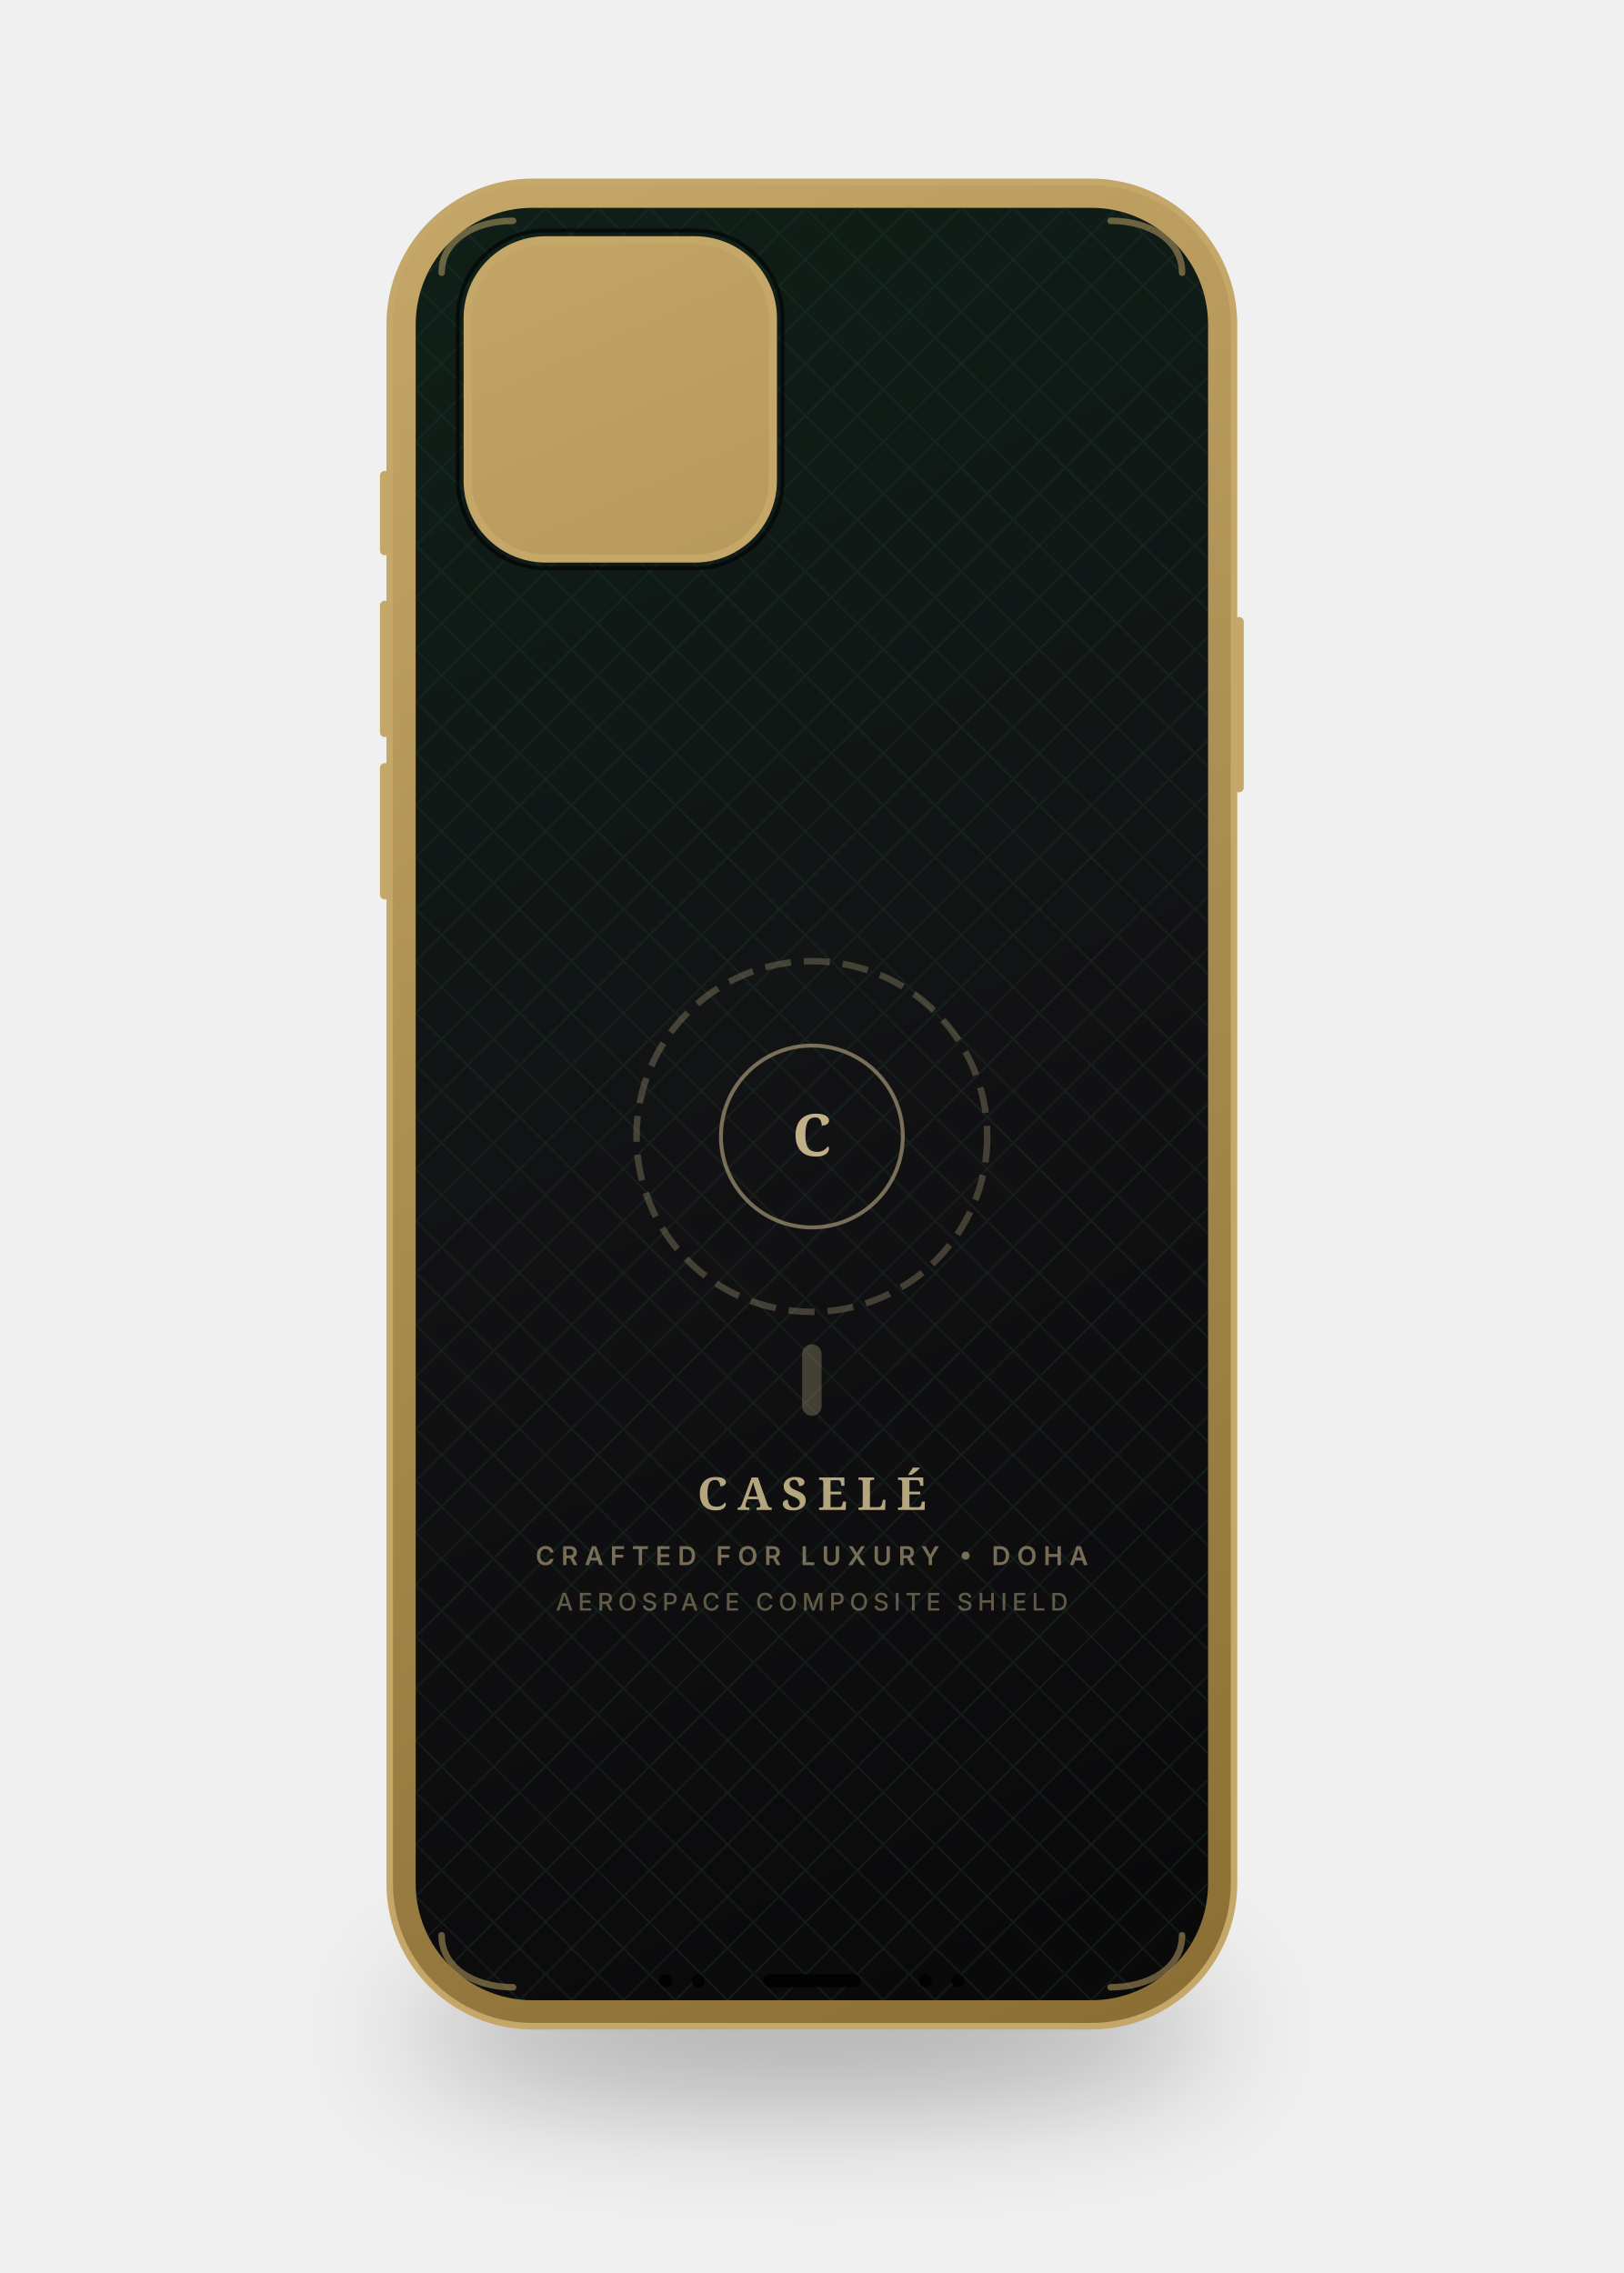
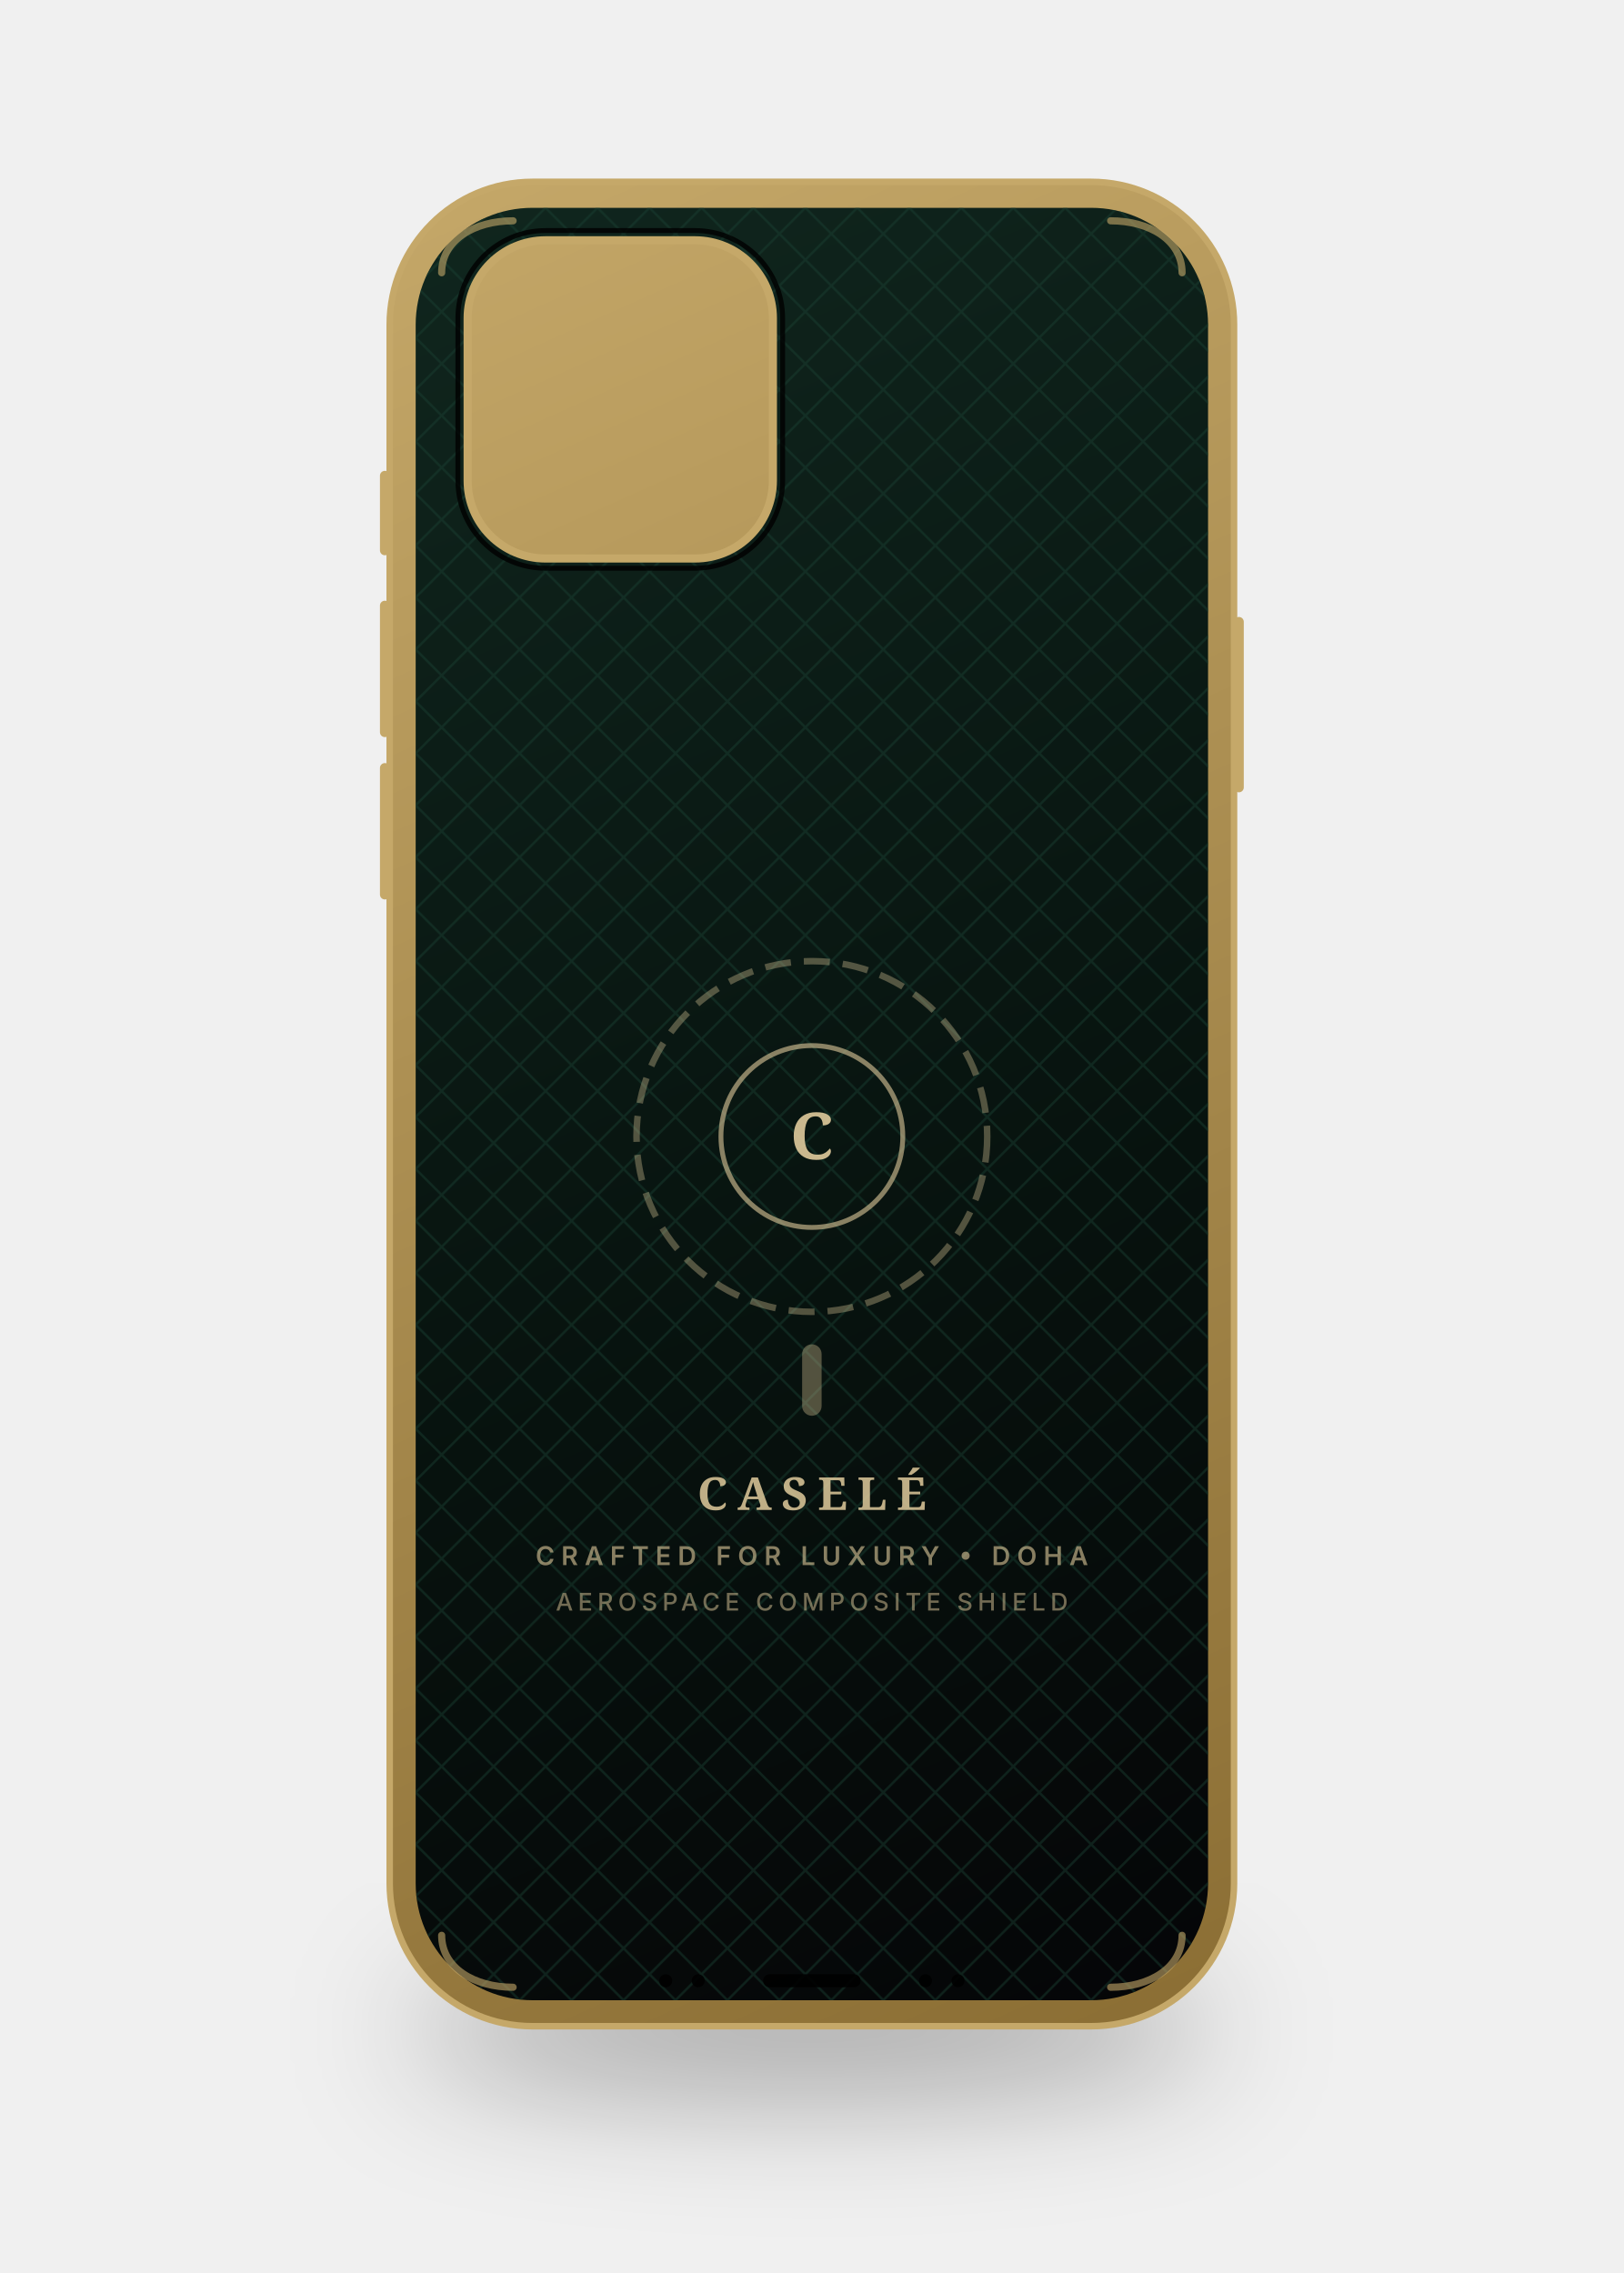
<svg xmlns="http://www.w3.org/2000/svg" viewBox="0 0 500 700" fill="none">
  <defs>
    <filter id="frontShadow_forest-green_front_iphone" x="70" y="580" width="360" height="110" filterUnits="userSpaceOnUse">
      <feGaussianBlur stdDeviation="20" />
      <feColorMatrix type="matrix" values="0 0 0 0 0   0 0 0 0 0   0 0 0 0 0  0 0 0 0.32 0" />
    </filter>
    <linearGradient id="frontRimGrad_forest-green_front_iphone" x1="120" y1="50" x2="380" y2="630" gradientUnits="userSpaceOnUse">
      <stop offset="0%" stop-color="#C5A869" />
      <stop offset="100%" stop-color="#8A6D33" />
    </linearGradient>
    <linearGradient id="microfiberBed_forest-green_front_iphone" x1="130" y1="60" x2="370" y2="620" gradientUnits="userSpaceOnUse">
-       <stop offset="0%" stop-color="#0F2018" />
-       <stop offset="50%" stop-color="#121214" />
-       <stop offset="100%" stop-color="#09090A" />
+       <stop offset="0%" stop-color="#10261E" />
+       <stop offset="60%" stop-color="#07120E" />
+       <stop offset="100%" stop-color="#050507" />
    </linearGradient>
    <pattern id="microfiberPattern_forest-green_front_iphone" width="16" height="16" patternUnits="userSpaceOnUse">
-       <path d="M8 0 L16 8 L8 16 L0 8 Z" fill="none" stroke="#1E3A2E" stroke-width="0.6" opacity="0.35" />
+       <path d="M8 0 L16 8 L8 16 L0 8 Z" fill="none" stroke="#1A4032" stroke-width="0.75" opacity="0.45" />
    </pattern>
    <mask id="cameraCutoutMask_forest-green_front_iphone">
      <rect x="0" y="0" width="500" height="700" fill="#FFFFFF" />
      <rect x="144" y="74" width="94" height="98" rx="24" fill="#000000" />
    </mask>
  </defs>
  <ellipse cx="250" cy="625" rx="125" ry="20" fill="#000000" filter="url(#frontShadow_forest-green_front_iphone)" />
  <rect x="120" y="56" width="260" height="568" rx="44" fill="url(#frontRimGrad_forest-green_front_iphone)" stroke="#C5A869" stroke-width="2" />
  <rect x="117" y="145" width="3" height="26" rx="1.5" fill="#C5A869" />
  <rect x="117" y="185" width="3" height="42" rx="1.5" fill="#C5A869" />
  <rect x="117" y="235" width="3" height="42" rx="1.5" fill="#C5A869" />
  <rect x="380" y="190" width="3" height="54" rx="1.5" fill="#C5A869" />
  <g mask="url(#cameraCutoutMask_forest-green_front_iphone)">
    <rect x="128" y="64" width="244" height="552" rx="36" fill="url(#microfiberBed_forest-green_front_iphone)" />
    <rect x="128" y="64" width="244" height="552" rx="36" fill="url(#microfiberPattern_forest-green_front_iphone)" />
-     <path d="M136 84 C 136 74, 146 68, 158 68" stroke="#C5A869" stroke-width="2" stroke-linecap="round" fill="none" opacity="0.5" />
-     <path d="M364 84 C 364 74, 354 68, 342 68" stroke="#C5A869" stroke-width="2" stroke-linecap="round" fill="none" opacity="0.5" />
-     <path d="M136 596 C 136 606, 146 612, 158 612" stroke="#C5A869" stroke-width="2" stroke-linecap="round" fill="none" opacity="0.5" />
-     <path d="M364 596 C 364 606, 354 612, 342 612" stroke="#C5A869" stroke-width="2" stroke-linecap="round" fill="none" opacity="0.5" />
-     <g opacity="0.25">
+     <path d="M136 84 C 136 74, 146 68, 158 68" stroke="#C5A869" stroke-width="2.2" stroke-linecap="round" fill="none" opacity="0.6" />
+     <path d="M364 84 C 364 74, 354 68, 342 68" stroke="#C5A869" stroke-width="2.2" stroke-linecap="round" fill="none" opacity="0.6" />
+     <path d="M136 596 C 136 606, 146 612, 158 612" stroke="#C5A869" stroke-width="2.2" stroke-linecap="round" fill="none" opacity="0.6" />
+     <path d="M364 596 C 364 606, 354 612, 342 612" stroke="#C5A869" stroke-width="2.2" stroke-linecap="round" fill="none" opacity="0.6" />
+     <g opacity="0.35">
      <circle cx="250" cy="350" r="54" stroke="#DFCA9B" stroke-width="2" stroke-dasharray="8 4" fill="none" />
      <rect x="247" y="414" width="6" height="22" rx="3" fill="#DFCA9B" />
    </g>
-     <circle cx="250" cy="350" r="28" stroke="#DFCA9B" stroke-width="1.2" fill="none" opacity="0.5" />
-     <text x="250" y="356" text-anchor="middle" font-family="'Cinzel', serif" font-size="18" font-weight="700" fill="#DFCA9B" opacity="0.85">C</text>
-     <text x="250" y="465" text-anchor="middle" font-family="'Cinzel', serif" font-size="14" font-weight="700" fill="#DFCA9B" opacity="0.8" letter-spacing="3">CASELÉ</text>
-     <text x="250" y="482" text-anchor="middle" font-family="'Inter', sans-serif" font-size="8" font-weight="600" fill="#DFCA9B" opacity="0.5" letter-spacing="2">CRAFTED FOR LUXURY • DOHA</text>
-     <text x="250" y="496" text-anchor="middle" font-family="'Inter', sans-serif" font-size="7.5" font-weight="500" fill="#DFCA9B" opacity="0.4" letter-spacing="1.5">AEROSPACE COMPOSITE SHIELD</text>
-     <rect x="235" y="608" width="30" height="4" rx="2" fill="#000000" opacity="0.8" />
-     <circle cx="205" cy="610" r="2" fill="#000000" opacity="0.8" />
-     <circle cx="215" cy="610" r="2" fill="#000000" opacity="0.8" />
-     <circle cx="285" cy="610" r="2" fill="#000000" opacity="0.8" />
-     <circle cx="295" cy="610" r="2" fill="#000000" opacity="0.8" />
+     <circle cx="250" cy="350" r="28" stroke="#DFCA9B" stroke-width="1.5" fill="none" opacity="0.6" />
+     <text x="250" y="357" text-anchor="middle" font-family="'Cinzel', serif" font-size="20" font-weight="700" fill="#DFCA9B" opacity="0.9">C</text>
+     <text x="250" y="465" text-anchor="middle" font-family="'Cinzel', serif" font-size="14" font-weight="700" fill="#DFCA9B" opacity="0.85" letter-spacing="3">CASELÉ</text>
+     <text x="250" y="482" text-anchor="middle" font-family="'Inter', sans-serif" font-size="8" font-weight="600" fill="#DFCA9B" opacity="0.6" letter-spacing="2">CRAFTED FOR LUXURY • DOHA</text>
+     <text x="250" y="496" text-anchor="middle" font-family="'Inter', sans-serif" font-size="7.5" font-weight="500" fill="#DFCA9B" opacity="0.5" letter-spacing="1.5">AEROSPACE COMPOSITE SHIELD</text>
+     <rect x="235" y="608" width="30" height="4" rx="2" fill="#000000" opacity="0.9" />
+     <circle cx="205" cy="610" r="2" fill="#000000" opacity="0.9" />
+     <circle cx="215" cy="610" r="2" fill="#000000" opacity="0.9" />
+     <circle cx="285" cy="610" r="2" fill="#000000" opacity="0.9" />
+     <circle cx="295" cy="610" r="2" fill="#000000" opacity="0.9" />
  </g>
  <rect x="144" y="74" width="94" height="98" rx="24" fill="none" stroke="#C5A869" stroke-width="2.5" />
-   <rect x="141" y="71" width="100" height="104" rx="27" fill="none" stroke="#000000" stroke-width="1.2" opacity="0.6" />
+   <rect x="141" y="71" width="100" height="104" rx="27" fill="none" stroke="#000000" stroke-width="1.5" opacity="0.8" />
</svg>
